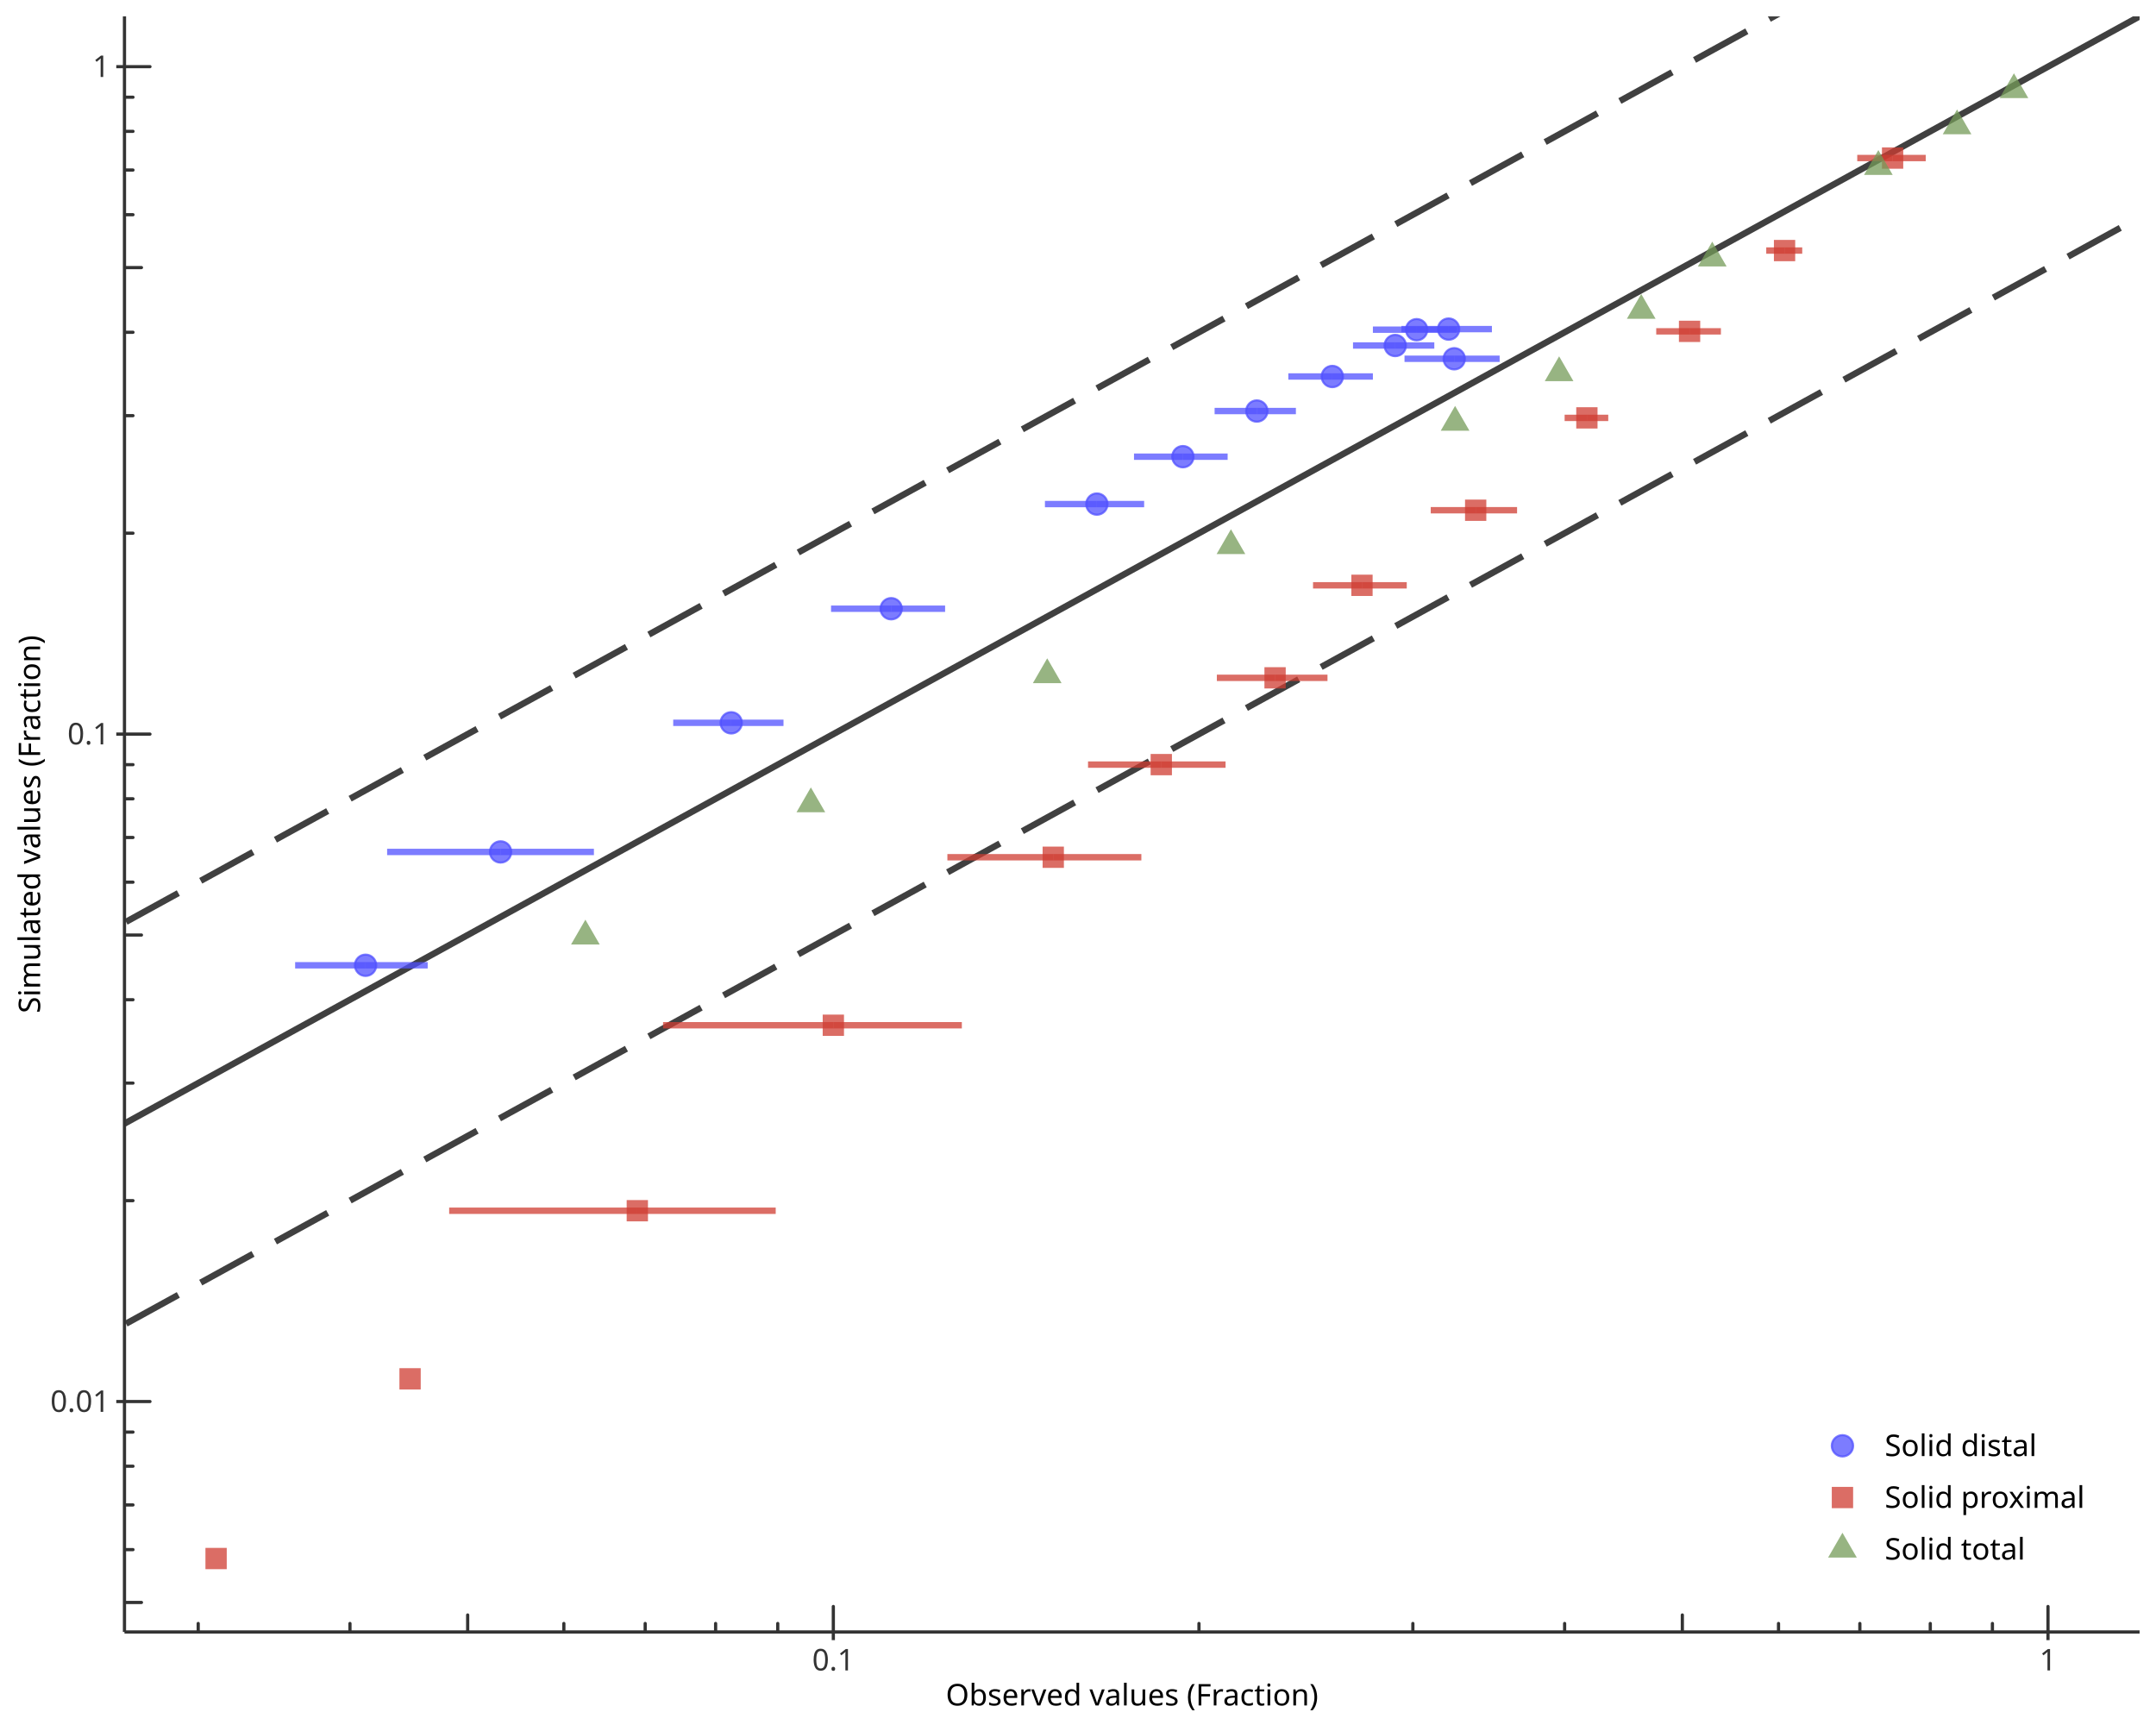
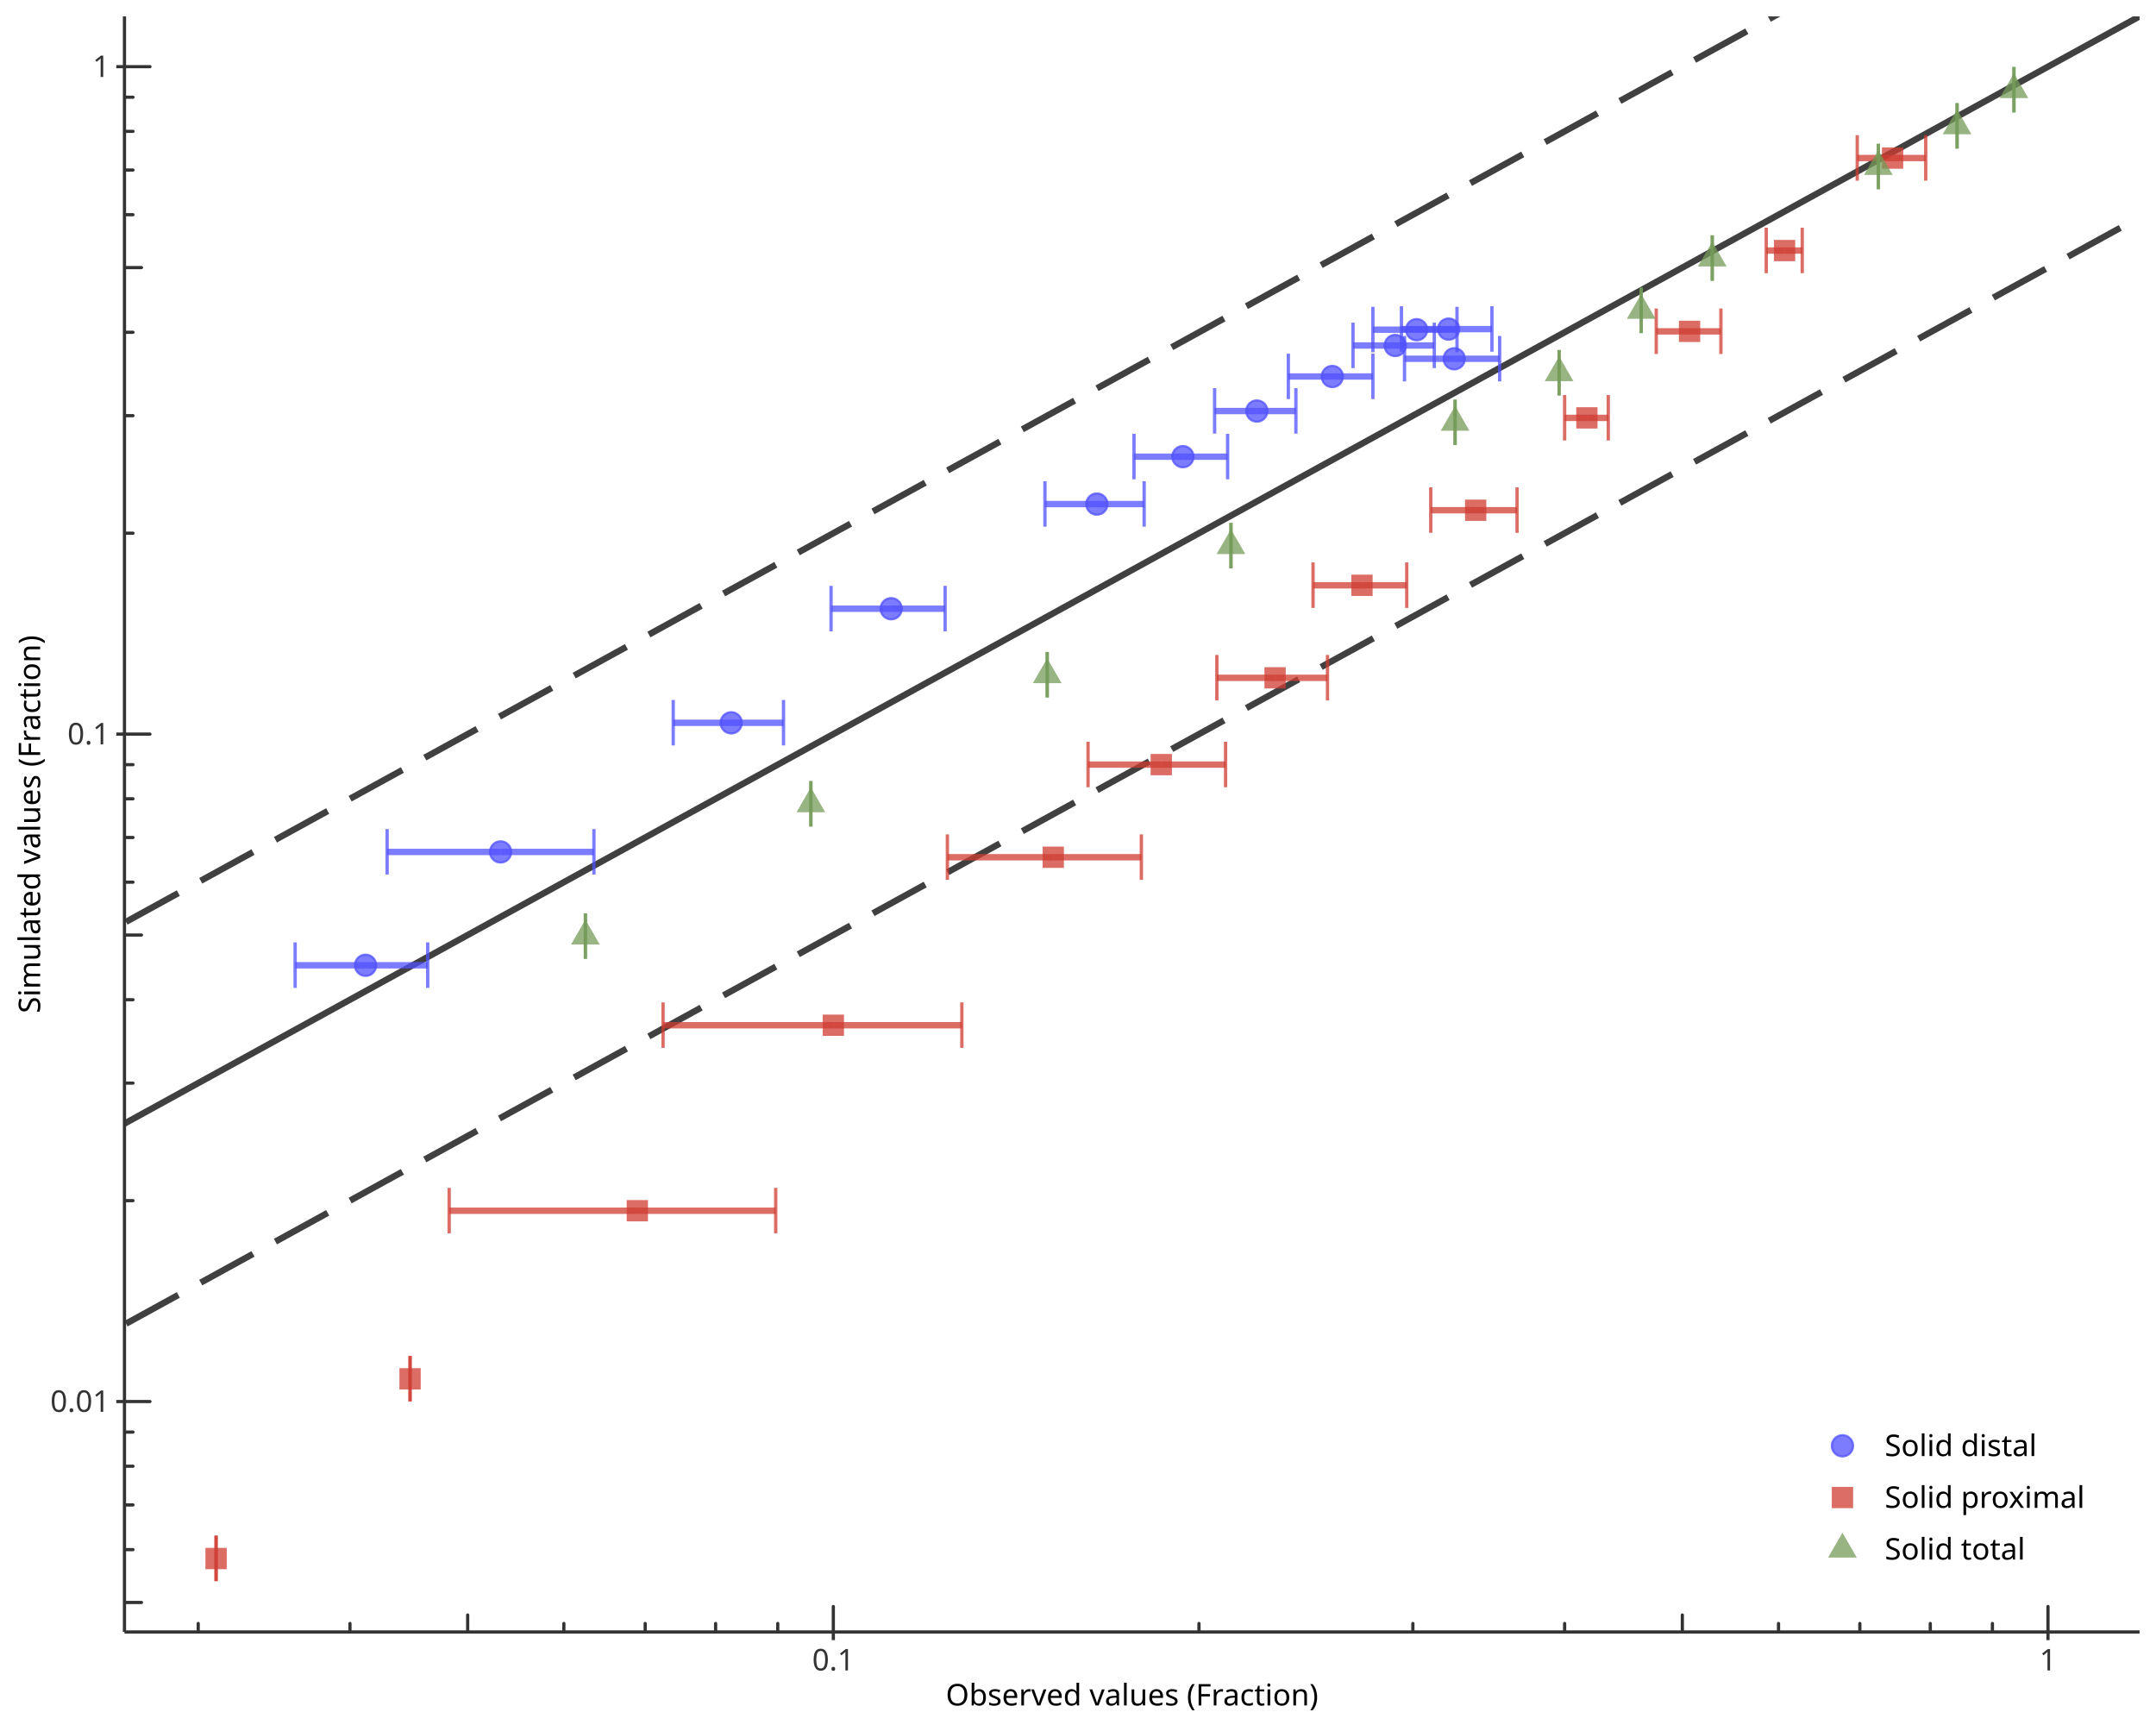
<svg xmlns="http://www.w3.org/2000/svg" class="svglite" data-engine-version="2.0" width="720.00pt" height="576.00pt" viewBox="0 0 720.00 576.00">
  <defs>
    <style type="text/css">
    .svglite line, .svglite polyline, .svglite polygon, .svglite path, .svglite rect, .svglite circle {
      fill: none;
      stroke: #000000;
      stroke-linecap: round;
      stroke-linejoin: round;
      stroke-miterlimit: 10.00;
    }
  </style>
  </defs>
  <rect width="100%" height="100%" style="stroke: none; fill: #FFFFFF;" />
  <defs>
    <clipPath id="cpMC4wMHw3MjAuMDB8MC4wMHw1NzYuMDA=">
      <rect x="0.00" y="0.00" width="720.00" height="576.00" />
    </clipPath>
  </defs>
  <g clip-path="url(#cpMC4wMHw3MjAuMDB8MC4wMHw1NzYuMDA=)">
    <rect x="0.00" y="0.00" width="720.00" height="576.00" style="stroke-width: 1.07; stroke: none; fill: #FFFFFF;" />
  </g>
  <defs>
    <clipPath id="cpNDEuNTd8NzE0LjUyfDUuNDh8NTQ0Ljkz">
      <rect x="41.57" y="5.48" width="672.95" height="539.45" />
    </clipPath>
  </defs>
  <g clip-path="url(#cpNDEuNTd8NzE0LjUyfDUuNDh8NTQ0Ljkz)">
    <rect x="41.57" y="5.48" width="672.95" height="539.45" style="stroke-width: 1.07; stroke: none; fill: #FFFFFF;" />
    <polyline points="41.57,356.56 714.52,356.56 " style="stroke-width: 0.53; stroke: #FFFFFF; stroke-linecap: butt;" />
    <polyline points="41.57,133.70 714.52,133.70 " style="stroke-width: 0.53; stroke: #FFFFFF; stroke-linecap: butt;" />
    <polyline points="75.47,544.93 75.47,5.48 " style="stroke-width: 0.53; stroke: #FFFFFF; stroke-linecap: butt;" />
    <polyline points="481.11,544.93 481.11,5.48 " style="stroke-width: 0.53; stroke: #FFFFFF; stroke-linecap: butt;" />
  </g>
  <g clip-path="url(#cpMC4wMHw3MjAuMDB8MC4wMHw1NzYuMDA=)">
</g>
  <g clip-path="url(#cpNDEuNTd8NzE0LjUyfDUuNDh8NTQ0Ljkz)">
</g>
  <g clip-path="url(#cpMC4wMHw3MjAuMDB8MC4wMHw1NzYuMDA=)">
</g>
  <g clip-path="url(#cpNDEuNTd8NzE0LjUyfDUuNDh8NTQ0Ljkz)">
</g>
  <g clip-path="url(#cpMC4wMHw3MjAuMDB8MC4wMHw1NzYuMDA=)">
</g>
  <g clip-path="url(#cpNDEuNTd8NzE0LjUyfDUuNDh8NTQ0Ljkz)">
</g>
  <g clip-path="url(#cpMC4wMHw3MjAuMDB8MC4wMHw1NzYuMDA=)">
</g>
  <g clip-path="url(#cpNDEuNTd8NzE0LjUyfDUuNDh8NTQ0Ljkz)">
</g>
  <g clip-path="url(#cpMC4wMHw3MjAuMDB8MC4wMHw1NzYuMDA=)">
</g>
  <g clip-path="url(#cpNDEuNTd8NzE0LjUyfDUuNDh8NTQ0Ljkz)">
</g>
  <g clip-path="url(#cpMC4wMHw3MjAuMDB8MC4wMHw1NzYuMDA=)">
</g>
  <g clip-path="url(#cpNDEuNTd8NzE0LjUyfDUuNDh8NTQ0Ljkz)">
</g>
  <g clip-path="url(#cpMC4wMHw3MjAuMDB8MC4wMHw1NzYuMDA=)">
</g>
  <g clip-path="url(#cpNDEuNTd8NzE0LjUyfDUuNDh8NTQ0Ljkz)">
</g>
  <g clip-path="url(#cpMC4wMHw3MjAuMDB8MC4wMHw1NzYuMDA=)">
</g>
  <g clip-path="url(#cpNDEuNTd8NzE0LjUyfDUuNDh8NTQ0Ljkz)">
</g>
  <g clip-path="url(#cpMC4wMHw3MjAuMDB8MC4wMHw1NzYuMDA=)">
</g>
  <g clip-path="url(#cpNDEuNTd8NzE0LjUyfDUuNDh8NTQ0Ljkz)">
</g>
  <g clip-path="url(#cpMC4wMHw3MjAuMDB8MC4wMHw1NzYuMDA=)">
</g>
  <g clip-path="url(#cpNDEuNTd8NzE0LjUyfDUuNDh8NTQ0Ljkz)">
</g>
  <g clip-path="url(#cpMC4wMHw3MjAuMDB8MC4wMHw1NzYuMDA=)">
</g>
  <g clip-path="url(#cpNDEuNTd8NzE0LjUyfDUuNDh8NTQ0Ljkz)">
</g>
  <g clip-path="url(#cpMC4wMHw3MjAuMDB8MC4wMHw1NzYuMDA=)">
</g>
  <g clip-path="url(#cpNDEuNTd8NzE0LjUyfDUuNDh8NTQ0Ljkz)">
</g>
  <g clip-path="url(#cpMC4wMHw3MjAuMDB8MC4wMHw1NzYuMDA=)">
</g>
  <g clip-path="url(#cpNDEuNTd8NzE0LjUyfDUuNDh8NTQ0Ljkz)">
</g>
  <g clip-path="url(#cpMC4wMHw3MjAuMDB8MC4wMHw1NzYuMDA=)">
</g>
  <g clip-path="url(#cpNDEuNTd8NzE0LjUyfDUuNDh8NTQ0Ljkz)">
</g>
  <g clip-path="url(#cpMC4wMHw3MjAuMDB8MC4wMHw1NzYuMDA=)">
</g>
  <g clip-path="url(#cpNDEuNTd8NzE0LjUyfDUuNDh8NTQ0Ljkz)">
</g>
  <g clip-path="url(#cpMC4wMHw3MjAuMDB8MC4wMHw1NzYuMDA=)">
</g>
  <g clip-path="url(#cpNDEuNTd8NzE0LjUyfDUuNDh8NTQ0Ljkz)">
    <line x1="-631.38" y1="744.91" x2="1387.47" y2="-364.27" style="stroke-width: 2.13; stroke: #000000; stroke-opacity: 0.75; stroke-linecap: butt;" />
    <line x1="-631.38" y1="677.82" x2="1387.47" y2="-431.36" style="stroke-width: 2.13; stroke: #000000; stroke-opacity: 0.75; stroke-dasharray: 19.92,8.54; stroke-linecap: butt;" />
    <line x1="-631.38" y1="812.00" x2="1387.47" y2="-297.18" style="stroke-width: 2.13; stroke: #000000; stroke-opacity: 0.75; stroke-dasharray: 19.92,8.54; stroke-linecap: butt;" />
    <line x1="469.04" y1="119.80" x2="485.64" y2="119.80" style="stroke-width: 2.13; stroke: #5050FF; stroke-opacity: 0.75; stroke-linecap: butt;" />
    <line x1="468.01" y1="109.89" x2="483.77" y2="109.89" style="stroke-width: 2.13; stroke: #5050FF; stroke-opacity: 0.75; stroke-linecap: butt;" />
    <line x1="458.48" y1="110.09" x2="473.09" y2="110.09" style="stroke-width: 2.13; stroke: #5050FF; stroke-opacity: 0.75; stroke-linecap: butt;" />
    <line x1="451.84" y1="115.37" x2="465.94" y2="115.37" style="stroke-width: 2.13; stroke: #5050FF; stroke-opacity: 0.75; stroke-linecap: butt;" />
    <line x1="430.24" y1="125.72" x2="444.93" y2="125.72" style="stroke-width: 2.13; stroke: #5050FF; stroke-opacity: 0.75; stroke-linecap: butt;" />
    <line x1="405.62" y1="137.25" x2="419.72" y2="137.25" style="stroke-width: 2.13; stroke: #5050FF; stroke-opacity: 0.75; stroke-linecap: butt;" />
    <line x1="378.70" y1="152.49" x2="395.03" y2="152.49" style="stroke-width: 2.13; stroke: #5050FF; stroke-opacity: 0.75; stroke-linecap: butt;" />
    <line x1="348.96" y1="168.32" x2="366.30" y2="168.32" style="stroke-width: 2.13; stroke: #5050FF; stroke-opacity: 0.75; stroke-linecap: butt;" />
    <line x1="277.53" y1="203.26" x2="297.61" y2="203.26" style="stroke-width: 2.13; stroke: #5050FF; stroke-opacity: 0.75; stroke-linecap: butt;" />
    <line x1="224.82" y1="241.36" x2="244.19" y2="241.36" style="stroke-width: 2.13; stroke: #5050FF; stroke-opacity: 0.75; stroke-linecap: butt;" />
    <line x1="129.28" y1="284.47" x2="167.17" y2="284.47" style="stroke-width: 2.13; stroke: #5050FF; stroke-opacity: 0.75; stroke-linecap: butt;" />
    <line x1="98.56" y1="322.32" x2="122.08" y2="322.32" style="stroke-width: 2.13; stroke: #5050FF; stroke-opacity: 0.75; stroke-linecap: butt;" />
    <line x1="620.23" y1="52.78" x2="632.03" y2="52.78" style="stroke-width: 2.13; stroke: #CE3D32; stroke-opacity: 0.75; stroke-linecap: butt;" />
    <line x1="589.84" y1="83.67" x2="595.95" y2="83.67" style="stroke-width: 2.13; stroke: #CE3D32; stroke-opacity: 0.75; stroke-linecap: butt;" />
    <line x1="553.10" y1="110.64" x2="564.23" y2="110.64" style="stroke-width: 2.13; stroke: #CE3D32; stroke-opacity: 0.75; stroke-linecap: butt;" />
    <line x1="522.51" y1="139.54" x2="529.95" y2="139.54" style="stroke-width: 2.13; stroke: #CE3D32; stroke-opacity: 0.75; stroke-linecap: butt;" />
    <line x1="477.80" y1="170.37" x2="492.81" y2="170.37" style="stroke-width: 2.13; stroke: #CE3D32; stroke-opacity: 0.75; stroke-linecap: butt;" />
    <line x1="438.49" y1="195.45" x2="454.84" y2="195.45" style="stroke-width: 2.13; stroke: #CE3D32; stroke-opacity: 0.75; stroke-linecap: butt;" />
    <line x1="406.37" y1="226.34" x2="425.81" y2="226.34" style="stroke-width: 2.13; stroke: #CE3D32; stroke-opacity: 0.75; stroke-linecap: butt;" />
    <line x1="363.35" y1="255.32" x2="387.81" y2="255.32" style="stroke-width: 2.13; stroke: #CE3D32; stroke-opacity: 0.75; stroke-linecap: butt;" />
    <line x1="316.38" y1="286.25" x2="351.73" y2="286.25" style="stroke-width: 2.13; stroke: #CE3D32; stroke-opacity: 0.75; stroke-linecap: butt;" />
    <line x1="221.43" y1="342.35" x2="278.29" y2="342.35" style="stroke-width: 2.13; stroke: #CE3D32; stroke-opacity: 0.75; stroke-linecap: butt;" />
    <line x1="150.00" y1="404.28" x2="212.83" y2="404.28" style="stroke-width: 2.13; stroke: #CE3D32; stroke-opacity: 0.75; stroke-linecap: butt;" />
    <line x1="136.94" y1="460.41" x2="136.94" y2="460.41" style="stroke-width: 2.13; stroke: #CE3D32; stroke-opacity: 0.75; stroke-linecap: butt;" />
    <line x1="72.16" y1="520.41" x2="72.16" y2="520.41" style="stroke-width: 2.13; stroke: #CE3D32; stroke-opacity: 0.75; stroke-linecap: butt;" />
    <line x1="672.56" y1="30.00" x2="672.56" y2="30.00" style="stroke-width: 2.13; stroke: #749B58; stroke-opacity: 0.75; stroke-linecap: butt;" />
    <line x1="653.57" y1="42.07" x2="653.57" y2="42.07" style="stroke-width: 2.13; stroke: #749B58; stroke-opacity: 0.75; stroke-linecap: butt;" />
    <line x1="627.28" y1="55.64" x2="627.28" y2="55.64" style="stroke-width: 2.13; stroke: #749B58; stroke-opacity: 0.75; stroke-linecap: butt;" />
    <line x1="571.81" y1="86.21" x2="571.81" y2="86.21" style="stroke-width: 2.13; stroke: #749B58; stroke-opacity: 0.75; stroke-linecap: butt;" />
    <line x1="548.09" y1="103.68" x2="548.09" y2="103.68" style="stroke-width: 2.13; stroke: #749B58; stroke-opacity: 0.75; stroke-linecap: butt;" />
    <line x1="520.67" y1="124.51" x2="520.67" y2="124.51" style="stroke-width: 2.13; stroke: #749B58; stroke-opacity: 0.75; stroke-linecap: butt;" />
    <line x1="485.93" y1="141.06" x2="485.93" y2="141.06" style="stroke-width: 2.13; stroke: #749B58; stroke-opacity: 0.75; stroke-linecap: butt;" />
    <line x1="411.08" y1="182.25" x2="411.08" y2="182.25" style="stroke-width: 2.13; stroke: #749B58; stroke-opacity: 0.75; stroke-linecap: butt;" />
    <line x1="349.72" y1="225.35" x2="349.72" y2="225.35" style="stroke-width: 2.13; stroke: #749B58; stroke-opacity: 0.75; stroke-linecap: butt;" />
    <line x1="270.79" y1="268.45" x2="270.79" y2="268.45" style="stroke-width: 2.13; stroke: #749B58; stroke-opacity: 0.75; stroke-linecap: butt;" />
    <line x1="195.49" y1="312.62" x2="195.49" y2="312.62" style="stroke-width: 2.13; stroke: #749B58; stroke-opacity: 0.75; stroke-linecap: butt;" />
    <line x1="485.64" y1="119.80" x2="500.81" y2="119.80" style="stroke-width: 2.13; stroke: #5050FF; stroke-opacity: 0.75; stroke-linecap: butt;" />
    <line x1="483.77" y1="109.89" x2="498.23" y2="109.89" style="stroke-width: 2.13; stroke: #5050FF; stroke-opacity: 0.75; stroke-linecap: butt;" />
    <line x1="473.09" y1="110.09" x2="486.57" y2="110.09" style="stroke-width: 2.13; stroke: #5050FF; stroke-opacity: 0.75; stroke-linecap: butt;" />
    <line x1="465.94" y1="115.37" x2="478.99" y2="115.37" style="stroke-width: 2.13; stroke: #5050FF; stroke-opacity: 0.75; stroke-linecap: butt;" />
    <line x1="444.93" y1="125.72" x2="458.48" y2="125.72" style="stroke-width: 2.13; stroke: #5050FF; stroke-opacity: 0.75; stroke-linecap: butt;" />
    <line x1="419.72" y1="137.25" x2="432.77" y2="137.25" style="stroke-width: 2.13; stroke: #5050FF; stroke-opacity: 0.75; stroke-linecap: butt;" />
    <line x1="395.03" y1="152.49" x2="409.97" y2="152.49" style="stroke-width: 2.13; stroke: #5050FF; stroke-opacity: 0.75; stroke-linecap: butt;" />
    <line x1="366.30" y1="168.32" x2="382.09" y2="168.32" style="stroke-width: 2.13; stroke: #5050FF; stroke-opacity: 0.75; stroke-linecap: butt;" />
    <line x1="297.61" y1="203.26" x2="315.62" y2="203.26" style="stroke-width: 2.13; stroke: #5050FF; stroke-opacity: 0.75; stroke-linecap: butt;" />
    <line x1="244.19" y1="241.36" x2="261.65" y2="241.36" style="stroke-width: 2.13; stroke: #5050FF; stroke-opacity: 0.75; stroke-linecap: butt;" />
    <line x1="167.17" y1="284.47" x2="198.34" y2="284.47" style="stroke-width: 2.13; stroke: #5050FF; stroke-opacity: 0.75; stroke-linecap: butt;" />
    <line x1="122.08" y1="322.32" x2="142.83" y2="322.32" style="stroke-width: 2.13; stroke: #5050FF; stroke-opacity: 0.75; stroke-linecap: butt;" />
    <line x1="632.03" y1="52.78" x2="643.10" y2="52.78" style="stroke-width: 2.13; stroke: #CE3D32; stroke-opacity: 0.75; stroke-linecap: butt;" />
    <line x1="595.95" y1="83.67" x2="601.86" y2="83.67" style="stroke-width: 2.13; stroke: #CE3D32; stroke-opacity: 0.75; stroke-linecap: butt;" />
    <line x1="564.23" y1="110.64" x2="574.70" y2="110.64" style="stroke-width: 2.13; stroke: #CE3D32; stroke-opacity: 0.75; stroke-linecap: butt;" />
    <line x1="529.95" y1="139.54" x2="537.08" y2="139.54" style="stroke-width: 2.13; stroke: #CE3D32; stroke-opacity: 0.75; stroke-linecap: butt;" />
    <line x1="492.81" y1="170.37" x2="506.63" y2="170.37" style="stroke-width: 2.13; stroke: #CE3D32; stroke-opacity: 0.75; stroke-linecap: butt;" />
    <line x1="454.84" y1="195.45" x2="469.79" y2="195.45" style="stroke-width: 2.13; stroke: #CE3D32; stroke-opacity: 0.75; stroke-linecap: butt;" />
    <line x1="425.81" y1="226.34" x2="443.32" y2="226.34" style="stroke-width: 2.13; stroke: #CE3D32; stroke-opacity: 0.75; stroke-linecap: butt;" />
    <line x1="387.81" y1="255.32" x2="409.28" y2="255.32" style="stroke-width: 2.13; stroke: #CE3D32; stroke-opacity: 0.75; stroke-linecap: butt;" />
    <line x1="351.73" y1="286.25" x2="381.16" y2="286.25" style="stroke-width: 2.13; stroke: #CE3D32; stroke-opacity: 0.75; stroke-linecap: butt;" />
    <line x1="278.29" y1="342.35" x2="321.21" y2="342.35" style="stroke-width: 2.13; stroke: #CE3D32; stroke-opacity: 0.75; stroke-linecap: butt;" />
    <line x1="212.83" y1="404.28" x2="259.05" y2="404.28" style="stroke-width: 2.13; stroke: #CE3D32; stroke-opacity: 0.75; stroke-linecap: butt;" />
    <line x1="136.94" y1="460.41" x2="136.94" y2="460.41" style="stroke-width: 2.13; stroke: #CE3D32; stroke-opacity: 0.75; stroke-linecap: butt;" />
    <line x1="72.16" y1="520.41" x2="72.16" y2="520.41" style="stroke-width: 2.13; stroke: #CE3D32; stroke-opacity: 0.75; stroke-linecap: butt;" />
    <line x1="672.56" y1="30.00" x2="672.56" y2="30.00" style="stroke-width: 2.13; stroke: #749B58; stroke-opacity: 0.75; stroke-linecap: butt;" />
    <line x1="653.57" y1="42.07" x2="653.57" y2="42.07" style="stroke-width: 2.13; stroke: #749B58; stroke-opacity: 0.75; stroke-linecap: butt;" />
    <line x1="627.28" y1="55.64" x2="627.28" y2="55.64" style="stroke-width: 2.13; stroke: #749B58; stroke-opacity: 0.75; stroke-linecap: butt;" />
    <line x1="571.81" y1="86.21" x2="571.81" y2="86.21" style="stroke-width: 2.13; stroke: #749B58; stroke-opacity: 0.75; stroke-linecap: butt;" />
    <line x1="548.09" y1="103.68" x2="548.09" y2="103.68" style="stroke-width: 2.13; stroke: #749B58; stroke-opacity: 0.75; stroke-linecap: butt;" />
    <line x1="520.67" y1="124.51" x2="520.67" y2="124.51" style="stroke-width: 2.13; stroke: #749B58; stroke-opacity: 0.75; stroke-linecap: butt;" />
    <line x1="485.93" y1="141.06" x2="485.93" y2="141.06" style="stroke-width: 2.13; stroke: #749B58; stroke-opacity: 0.75; stroke-linecap: butt;" />
    <line x1="411.08" y1="182.25" x2="411.08" y2="182.25" style="stroke-width: 2.13; stroke: #749B58; stroke-opacity: 0.75; stroke-linecap: butt;" />
    <line x1="349.72" y1="225.35" x2="349.72" y2="225.35" style="stroke-width: 2.13; stroke: #749B58; stroke-opacity: 0.75; stroke-linecap: butt;" />
    <line x1="270.79" y1="268.45" x2="270.79" y2="268.45" style="stroke-width: 2.13; stroke: #749B58; stroke-opacity: 0.75; stroke-linecap: butt;" />
    <line x1="195.49" y1="312.62" x2="195.49" y2="312.62" style="stroke-width: 2.13; stroke: #749B58; stroke-opacity: 0.75; stroke-linecap: butt;" />
+     <text x="469.04" y="123.70" text-anchor="middle" style="font-size: 15.17px; fill: #5050FF; fill-opacity: 0.75; font-family: sans;" textLength="3.94px" lengthAdjust="spacingAndGlyphs">|</text>
+     <text x="468.01" y="113.78" text-anchor="middle" style="font-size: 15.17px; fill: #5050FF; fill-opacity: 0.75; font-family: sans;" textLength="3.94px" lengthAdjust="spacingAndGlyphs">|</text>
+     <text x="458.48" y="113.98" text-anchor="middle" style="font-size: 15.17px; fill: #5050FF; fill-opacity: 0.75; font-family: sans;" textLength="3.94px" lengthAdjust="spacingAndGlyphs">|</text>
+     <text x="451.84" y="119.26" text-anchor="middle" style="font-size: 15.17px; fill: #5050FF; fill-opacity: 0.75; font-family: sans;" textLength="3.94px" lengthAdjust="spacingAndGlyphs">|</text>
+     <text x="430.24" y="129.61" text-anchor="middle" style="font-size: 15.17px; fill: #5050FF; fill-opacity: 0.75; font-family: sans;" textLength="3.94px" lengthAdjust="spacingAndGlyphs">|</text>
+     <text x="405.62" y="141.14" text-anchor="middle" style="font-size: 15.17px; fill: #5050FF; fill-opacity: 0.75; font-family: sans;" textLength="3.94px" lengthAdjust="spacingAndGlyphs">|</text>
+     <text x="378.70" y="156.38" text-anchor="middle" style="font-size: 15.17px; fill: #5050FF; fill-opacity: 0.75; font-family: sans;" textLength="3.94px" lengthAdjust="spacingAndGlyphs">|</text>
+     <text x="348.96" y="172.21" text-anchor="middle" style="font-size: 15.17px; fill: #5050FF; fill-opacity: 0.75; font-family: sans;" textLength="3.94px" lengthAdjust="spacingAndGlyphs">|</text>
+     <text x="277.53" y="207.15" text-anchor="middle" style="font-size: 15.17px; fill: #5050FF; fill-opacity: 0.75; font-family: sans;" textLength="3.94px" lengthAdjust="spacingAndGlyphs">|</text>
+     <text x="224.82" y="245.25" text-anchor="middle" style="font-size: 15.17px; fill: #5050FF; fill-opacity: 0.75; font-family: sans;" textLength="3.94px" lengthAdjust="spacingAndGlyphs">|</text>
+     <text x="129.28" y="288.36" text-anchor="middle" style="font-size: 15.17px; fill: #5050FF; fill-opacity: 0.75; font-family: sans;" textLength="3.94px" lengthAdjust="spacingAndGlyphs">|</text>
+     <text x="98.56" y="326.21" text-anchor="middle" style="font-size: 15.17px; fill: #5050FF; fill-opacity: 0.75; font-family: sans;" textLength="3.94px" lengthAdjust="spacingAndGlyphs">|</text>
+     <text x="620.23" y="56.67" text-anchor="middle" style="font-size: 15.17px; fill: #CE3D32; fill-opacity: 0.75; font-family: sans;" textLength="3.94px" lengthAdjust="spacingAndGlyphs">|</text>
+     <text x="589.84" y="87.56" text-anchor="middle" style="font-size: 15.17px; fill: #CE3D32; fill-opacity: 0.75; font-family: sans;" textLength="3.94px" lengthAdjust="spacingAndGlyphs">|</text>
+     <text x="553.10" y="114.54" text-anchor="middle" style="font-size: 15.17px; fill: #CE3D32; fill-opacity: 0.75; font-family: sans;" textLength="3.94px" lengthAdjust="spacingAndGlyphs">|</text>
+     <text x="522.51" y="143.43" text-anchor="middle" style="font-size: 15.17px; fill: #CE3D32; fill-opacity: 0.75; font-family: sans;" textLength="3.94px" lengthAdjust="spacingAndGlyphs">|</text>
+     <text x="477.80" y="174.26" text-anchor="middle" style="font-size: 15.17px; fill: #CE3D32; fill-opacity: 0.75; font-family: sans;" textLength="3.94px" lengthAdjust="spacingAndGlyphs">|</text>
+     <text x="438.49" y="199.34" text-anchor="middle" style="font-size: 15.17px; fill: #CE3D32; fill-opacity: 0.75; font-family: sans;" textLength="3.94px" lengthAdjust="spacingAndGlyphs">|</text>
+     <text x="406.37" y="230.23" text-anchor="middle" style="font-size: 15.17px; fill: #CE3D32; fill-opacity: 0.75; font-family: sans;" textLength="3.94px" lengthAdjust="spacingAndGlyphs">|</text>
+     <text x="363.35" y="259.21" text-anchor="middle" style="font-size: 15.17px; fill: #CE3D32; fill-opacity: 0.75; font-family: sans;" textLength="3.94px" lengthAdjust="spacingAndGlyphs">|</text>
+     <text x="316.38" y="290.14" text-anchor="middle" style="font-size: 15.17px; fill: #CE3D32; fill-opacity: 0.75; font-family: sans;" textLength="3.94px" lengthAdjust="spacingAndGlyphs">|</text>
+     <text x="221.43" y="346.24" text-anchor="middle" style="font-size: 15.17px; fill: #CE3D32; fill-opacity: 0.75; font-family: sans;" textLength="3.94px" lengthAdjust="spacingAndGlyphs">|</text>
+     <text x="150.00" y="408.17" text-anchor="middle" style="font-size: 15.17px; fill: #CE3D32; fill-opacity: 0.75; font-family: sans;" textLength="3.94px" lengthAdjust="spacingAndGlyphs">|</text>
+     <text x="136.94" y="464.30" text-anchor="middle" style="font-size: 15.17px; fill: #CE3D32; fill-opacity: 0.75; font-family: sans;" textLength="3.94px" lengthAdjust="spacingAndGlyphs">|</text>
+     <text x="72.16" y="524.30" text-anchor="middle" style="font-size: 15.17px; fill: #CE3D32; fill-opacity: 0.75; font-family: sans;" textLength="3.94px" lengthAdjust="spacingAndGlyphs">|</text>
+     <text x="672.56" y="33.89" text-anchor="middle" style="font-size: 15.17px; fill: #749B58; fill-opacity: 0.75; font-family: sans;" textLength="3.94px" lengthAdjust="spacingAndGlyphs">|</text>
+     <text x="653.57" y="45.96" text-anchor="middle" style="font-size: 15.17px; fill: #749B58; fill-opacity: 0.75; font-family: sans;" textLength="3.94px" lengthAdjust="spacingAndGlyphs">|</text>
+     <text x="627.28" y="59.53" text-anchor="middle" style="font-size: 15.17px; fill: #749B58; fill-opacity: 0.75; font-family: sans;" textLength="3.94px" lengthAdjust="spacingAndGlyphs">|</text>
+     <text x="571.81" y="90.10" text-anchor="middle" style="font-size: 15.17px; fill: #749B58; fill-opacity: 0.75; font-family: sans;" textLength="3.94px" lengthAdjust="spacingAndGlyphs">|</text>
+     <text x="548.09" y="107.57" text-anchor="middle" style="font-size: 15.17px; fill: #749B58; fill-opacity: 0.75; font-family: sans;" textLength="3.94px" lengthAdjust="spacingAndGlyphs">|</text>
+     <text x="520.67" y="128.40" text-anchor="middle" style="font-size: 15.17px; fill: #749B58; fill-opacity: 0.75; font-family: sans;" textLength="3.94px" lengthAdjust="spacingAndGlyphs">|</text>
+     <text x="485.93" y="144.95" text-anchor="middle" style="font-size: 15.17px; fill: #749B58; fill-opacity: 0.75; font-family: sans;" textLength="3.94px" lengthAdjust="spacingAndGlyphs">|</text>
+     <text x="411.08" y="186.14" text-anchor="middle" style="font-size: 15.17px; fill: #749B58; fill-opacity: 0.75; font-family: sans;" textLength="3.94px" lengthAdjust="spacingAndGlyphs">|</text>
+     <text x="349.72" y="229.24" text-anchor="middle" style="font-size: 15.17px; fill: #749B58; fill-opacity: 0.75; font-family: sans;" textLength="3.94px" lengthAdjust="spacingAndGlyphs">|</text>
+     <text x="270.79" y="272.34" text-anchor="middle" style="font-size: 15.17px; fill: #749B58; fill-opacity: 0.75; font-family: sans;" textLength="3.94px" lengthAdjust="spacingAndGlyphs">|</text>
+     <text x="195.49" y="316.51" text-anchor="middle" style="font-size: 15.17px; fill: #749B58; fill-opacity: 0.75; font-family: sans;" textLength="3.94px" lengthAdjust="spacingAndGlyphs">|</text>
+     <text x="500.81" y="123.70" text-anchor="middle" style="font-size: 15.17px; fill: #5050FF; fill-opacity: 0.75; font-family: sans;" textLength="3.94px" lengthAdjust="spacingAndGlyphs">|</text>
+     <text x="498.23" y="113.78" text-anchor="middle" style="font-size: 15.17px; fill: #5050FF; fill-opacity: 0.75; font-family: sans;" textLength="3.94px" lengthAdjust="spacingAndGlyphs">|</text>
+     <text x="486.57" y="113.98" text-anchor="middle" style="font-size: 15.17px; fill: #5050FF; fill-opacity: 0.75; font-family: sans;" textLength="3.94px" lengthAdjust="spacingAndGlyphs">|</text>
+     <text x="478.99" y="119.26" text-anchor="middle" style="font-size: 15.17px; fill: #5050FF; fill-opacity: 0.75; font-family: sans;" textLength="3.94px" lengthAdjust="spacingAndGlyphs">|</text>
+     <text x="458.48" y="129.61" text-anchor="middle" style="font-size: 15.17px; fill: #5050FF; fill-opacity: 0.75; font-family: sans;" textLength="3.94px" lengthAdjust="spacingAndGlyphs">|</text>
+     <text x="432.77" y="141.14" text-anchor="middle" style="font-size: 15.17px; fill: #5050FF; fill-opacity: 0.75; font-family: sans;" textLength="3.94px" lengthAdjust="spacingAndGlyphs">|</text>
+     <text x="409.97" y="156.38" text-anchor="middle" style="font-size: 15.17px; fill: #5050FF; fill-opacity: 0.75; font-family: sans;" textLength="3.94px" lengthAdjust="spacingAndGlyphs">|</text>
+     <text x="382.09" y="172.21" text-anchor="middle" style="font-size: 15.17px; fill: #5050FF; fill-opacity: 0.75; font-family: sans;" textLength="3.94px" lengthAdjust="spacingAndGlyphs">|</text>
+     <text x="315.62" y="207.15" text-anchor="middle" style="font-size: 15.17px; fill: #5050FF; fill-opacity: 0.75; font-family: sans;" textLength="3.94px" lengthAdjust="spacingAndGlyphs">|</text>
+     <text x="261.65" y="245.25" text-anchor="middle" style="font-size: 15.17px; fill: #5050FF; fill-opacity: 0.75; font-family: sans;" textLength="3.94px" lengthAdjust="spacingAndGlyphs">|</text>
+     <text x="198.34" y="288.36" text-anchor="middle" style="font-size: 15.17px; fill: #5050FF; fill-opacity: 0.75; font-family: sans;" textLength="3.94px" lengthAdjust="spacingAndGlyphs">|</text>
+     <text x="142.83" y="326.21" text-anchor="middle" style="font-size: 15.17px; fill: #5050FF; fill-opacity: 0.75; font-family: sans;" textLength="3.94px" lengthAdjust="spacingAndGlyphs">|</text>
+     <text x="643.10" y="56.67" text-anchor="middle" style="font-size: 15.17px; fill: #CE3D32; fill-opacity: 0.75; font-family: sans;" textLength="3.94px" lengthAdjust="spacingAndGlyphs">|</text>
+     <text x="601.86" y="87.56" text-anchor="middle" style="font-size: 15.17px; fill: #CE3D32; fill-opacity: 0.75; font-family: sans;" textLength="3.94px" lengthAdjust="spacingAndGlyphs">|</text>
+     <text x="574.70" y="114.54" text-anchor="middle" style="font-size: 15.17px; fill: #CE3D32; fill-opacity: 0.75; font-family: sans;" textLength="3.94px" lengthAdjust="spacingAndGlyphs">|</text>
+     <text x="537.08" y="143.43" text-anchor="middle" style="font-size: 15.17px; fill: #CE3D32; fill-opacity: 0.75; font-family: sans;" textLength="3.94px" lengthAdjust="spacingAndGlyphs">|</text>
+     <text x="506.63" y="174.26" text-anchor="middle" style="font-size: 15.17px; fill: #CE3D32; fill-opacity: 0.75; font-family: sans;" textLength="3.94px" lengthAdjust="spacingAndGlyphs">|</text>
+     <text x="469.79" y="199.34" text-anchor="middle" style="font-size: 15.17px; fill: #CE3D32; fill-opacity: 0.75; font-family: sans;" textLength="3.94px" lengthAdjust="spacingAndGlyphs">|</text>
+     <text x="443.32" y="230.23" text-anchor="middle" style="font-size: 15.17px; fill: #CE3D32; fill-opacity: 0.75; font-family: sans;" textLength="3.94px" lengthAdjust="spacingAndGlyphs">|</text>
+     <text x="409.28" y="259.21" text-anchor="middle" style="font-size: 15.17px; fill: #CE3D32; fill-opacity: 0.75; font-family: sans;" textLength="3.94px" lengthAdjust="spacingAndGlyphs">|</text>
+     <text x="381.16" y="290.14" text-anchor="middle" style="font-size: 15.17px; fill: #CE3D32; fill-opacity: 0.75; font-family: sans;" textLength="3.94px" lengthAdjust="spacingAndGlyphs">|</text>
+     <text x="321.21" y="346.24" text-anchor="middle" style="font-size: 15.17px; fill: #CE3D32; fill-opacity: 0.75; font-family: sans;" textLength="3.94px" lengthAdjust="spacingAndGlyphs">|</text>
+     <text x="259.05" y="408.17" text-anchor="middle" style="font-size: 15.17px; fill: #CE3D32; fill-opacity: 0.75; font-family: sans;" textLength="3.94px" lengthAdjust="spacingAndGlyphs">|</text>
+     <text x="136.94" y="464.30" text-anchor="middle" style="font-size: 15.17px; fill: #CE3D32; fill-opacity: 0.75; font-family: sans;" textLength="3.94px" lengthAdjust="spacingAndGlyphs">|</text>
+     <text x="72.16" y="524.30" text-anchor="middle" style="font-size: 15.17px; fill: #CE3D32; fill-opacity: 0.75; font-family: sans;" textLength="3.94px" lengthAdjust="spacingAndGlyphs">|</text>
+     <text x="672.56" y="33.89" text-anchor="middle" style="font-size: 15.17px; fill: #749B58; fill-opacity: 0.75; font-family: sans;" textLength="3.94px" lengthAdjust="spacingAndGlyphs">|</text>
+     <text x="653.57" y="45.96" text-anchor="middle" style="font-size: 15.17px; fill: #749B58; fill-opacity: 0.75; font-family: sans;" textLength="3.94px" lengthAdjust="spacingAndGlyphs">|</text>
+     <text x="627.28" y="59.53" text-anchor="middle" style="font-size: 15.17px; fill: #749B58; fill-opacity: 0.75; font-family: sans;" textLength="3.94px" lengthAdjust="spacingAndGlyphs">|</text>
+     <text x="571.81" y="90.10" text-anchor="middle" style="font-size: 15.17px; fill: #749B58; fill-opacity: 0.75; font-family: sans;" textLength="3.94px" lengthAdjust="spacingAndGlyphs">|</text>
+     <text x="548.09" y="107.57" text-anchor="middle" style="font-size: 15.17px; fill: #749B58; fill-opacity: 0.75; font-family: sans;" textLength="3.94px" lengthAdjust="spacingAndGlyphs">|</text>
+     <text x="520.67" y="128.40" text-anchor="middle" style="font-size: 15.17px; fill: #749B58; fill-opacity: 0.75; font-family: sans;" textLength="3.94px" lengthAdjust="spacingAndGlyphs">|</text>
+     <text x="485.93" y="144.95" text-anchor="middle" style="font-size: 15.17px; fill: #749B58; fill-opacity: 0.75; font-family: sans;" textLength="3.94px" lengthAdjust="spacingAndGlyphs">|</text>
+     <text x="411.08" y="186.14" text-anchor="middle" style="font-size: 15.17px; fill: #749B58; fill-opacity: 0.75; font-family: sans;" textLength="3.94px" lengthAdjust="spacingAndGlyphs">|</text>
+     <text x="349.72" y="229.24" text-anchor="middle" style="font-size: 15.17px; fill: #749B58; fill-opacity: 0.75; font-family: sans;" textLength="3.94px" lengthAdjust="spacingAndGlyphs">|</text>
+     <text x="270.79" y="272.34" text-anchor="middle" style="font-size: 15.17px; fill: #749B58; fill-opacity: 0.75; font-family: sans;" textLength="3.94px" lengthAdjust="spacingAndGlyphs">|</text>
+     <text x="195.49" y="316.51" text-anchor="middle" style="font-size: 15.17px; fill: #749B58; fill-opacity: 0.75; font-family: sans;" textLength="3.94px" lengthAdjust="spacingAndGlyphs">|</text>
    <circle cx="485.64" cy="119.80" r="3.56" style="stroke-width: 0.71; stroke: #5050FF; stroke-opacity: 0.75; fill: #5050FF; fill-opacity: 0.75;" />
    <circle cx="483.77" cy="109.89" r="3.56" style="stroke-width: 0.71; stroke: #5050FF; stroke-opacity: 0.75; fill: #5050FF; fill-opacity: 0.75;" />
    <circle cx="473.09" cy="110.09" r="3.56" style="stroke-width: 0.71; stroke: #5050FF; stroke-opacity: 0.75; fill: #5050FF; fill-opacity: 0.75;" />
    <circle cx="465.94" cy="115.37" r="3.56" style="stroke-width: 0.71; stroke: #5050FF; stroke-opacity: 0.75; fill: #5050FF; fill-opacity: 0.75;" />
    <circle cx="444.93" cy="125.72" r="3.56" style="stroke-width: 0.71; stroke: #5050FF; stroke-opacity: 0.75; fill: #5050FF; fill-opacity: 0.75;" />
    <circle cx="419.72" cy="137.25" r="3.56" style="stroke-width: 0.71; stroke: #5050FF; stroke-opacity: 0.75; fill: #5050FF; fill-opacity: 0.75;" />
    <circle cx="395.03" cy="152.49" r="3.56" style="stroke-width: 0.71; stroke: #5050FF; stroke-opacity: 0.75; fill: #5050FF; fill-opacity: 0.75;" />
    <circle cx="366.30" cy="168.32" r="3.56" style="stroke-width: 0.71; stroke: #5050FF; stroke-opacity: 0.75; fill: #5050FF; fill-opacity: 0.75;" />
    <circle cx="297.61" cy="203.26" r="3.56" style="stroke-width: 0.71; stroke: #5050FF; stroke-opacity: 0.75; fill: #5050FF; fill-opacity: 0.75;" />
    <circle cx="244.19" cy="241.36" r="3.56" style="stroke-width: 0.71; stroke: #5050FF; stroke-opacity: 0.75; fill: #5050FF; fill-opacity: 0.75;" />
    <circle cx="167.17" cy="284.47" r="3.56" style="stroke-width: 0.71; stroke: #5050FF; stroke-opacity: 0.75; fill: #5050FF; fill-opacity: 0.75;" />
    <circle cx="122.08" cy="322.32" r="3.56" style="stroke-width: 0.71; stroke: #5050FF; stroke-opacity: 0.75; fill: #5050FF; fill-opacity: 0.75;" />
    <polygon points="628.48,56.34 635.59,56.34 635.59,49.22 628.48,49.22 " style="stroke-width: 0.71; stroke: none; fill: #CE3D32; fill-opacity: 0.75;" />
    <polygon points="592.40,87.22 599.51,87.22 599.51,80.11 592.40,80.11 " style="stroke-width: 0.71; stroke: none; fill: #CE3D32; fill-opacity: 0.75;" />
    <polygon points="560.68,114.20 567.79,114.20 567.79,107.09 560.68,107.09 " style="stroke-width: 0.71; stroke: none; fill: #CE3D32; fill-opacity: 0.75;" />
    <polygon points="526.39,143.09 533.50,143.09 533.50,135.98 526.39,135.98 " style="stroke-width: 0.71; stroke: none; fill: #CE3D32; fill-opacity: 0.75;" />
    <polygon points="489.25,173.93 496.36,173.93 496.36,166.82 489.25,166.82 " style="stroke-width: 0.71; stroke: none; fill: #CE3D32; fill-opacity: 0.75;" />
    <polygon points="451.28,199.00 458.39,199.00 458.39,191.89 451.28,191.89 " style="stroke-width: 0.71; stroke: none; fill: #CE3D32; fill-opacity: 0.75;" />
    <polygon points="422.26,229.89 429.37,229.89 429.37,222.78 422.26,222.78 " style="stroke-width: 0.71; stroke: none; fill: #CE3D32; fill-opacity: 0.75;" />
    <polygon points="384.26,258.87 391.37,258.87 391.37,251.76 384.26,251.76 " style="stroke-width: 0.71; stroke: none; fill: #CE3D32; fill-opacity: 0.75;" />
    <polygon points="348.18,289.80 355.29,289.80 355.29,282.69 348.18,282.69 " style="stroke-width: 0.71; stroke: none; fill: #CE3D32; fill-opacity: 0.75;" />
    <polygon points="274.74,345.90 281.85,345.90 281.85,338.79 274.74,338.79 " style="stroke-width: 0.71; stroke: none; fill: #CE3D32; fill-opacity: 0.75;" />
    <polygon points="209.28,407.83 216.39,407.83 216.39,400.72 209.28,400.72 " style="stroke-width: 0.71; stroke: none; fill: #CE3D32; fill-opacity: 0.75;" />
    <polygon points="133.39,463.96 140.50,463.96 140.50,456.85 133.39,456.85 " style="stroke-width: 0.71; stroke: none; fill: #CE3D32; fill-opacity: 0.75;" />
    <polygon points="68.61,523.97 75.72,523.97 75.72,516.86 68.61,516.86 " style="stroke-width: 0.71; stroke: none; fill: #CE3D32; fill-opacity: 0.75;" />
    <polygon points="672.56,24.47 677.35,32.76 667.77,32.76 " style="stroke-width: 0.71; stroke: none; fill: #749B58; fill-opacity: 0.75;" />
    <polygon points="653.57,36.54 658.35,44.84 648.78,44.84 " style="stroke-width: 0.71; stroke: none; fill: #749B58; fill-opacity: 0.75;" />
    <polygon points="627.28,50.11 632.07,58.41 622.49,58.41 " style="stroke-width: 0.71; stroke: none; fill: #749B58; fill-opacity: 0.75;" />
    <polygon points="571.81,80.68 576.60,88.97 567.02,88.97 " style="stroke-width: 0.71; stroke: none; fill: #749B58; fill-opacity: 0.75;" />
    <polygon points="548.09,98.15 552.88,106.44 543.30,106.44 " style="stroke-width: 0.71; stroke: none; fill: #749B58; fill-opacity: 0.75;" />
    <polygon points="520.67,118.98 525.45,127.28 515.88,127.28 " style="stroke-width: 0.71; stroke: none; fill: #749B58; fill-opacity: 0.75;" />
    <polygon points="485.93,135.53 490.72,143.82 481.14,143.82 " style="stroke-width: 0.71; stroke: none; fill: #749B58; fill-opacity: 0.75;" />
    <polygon points="411.08,176.72 415.87,185.01 406.29,185.01 " style="stroke-width: 0.71; stroke: none; fill: #749B58; fill-opacity: 0.75;" />
    <polygon points="349.72,219.82 354.51,228.11 344.93,228.11 " style="stroke-width: 0.71; stroke: none; fill: #749B58; fill-opacity: 0.75;" />
    <polygon points="270.79,262.92 275.58,271.21 266.00,271.21 " style="stroke-width: 0.71; stroke: none; fill: #749B58; fill-opacity: 0.75;" />
    <polygon points="195.49,307.09 200.28,315.38 190.70,315.38 " style="stroke-width: 0.71; stroke: none; fill: #749B58; fill-opacity: 0.75;" />
    <line x1="66.19" y1="544.93" x2="66.19" y2="542.10" style="stroke-width: 1.07; stroke: #333333;" />
    <line x1="116.87" y1="544.93" x2="116.87" y2="542.10" style="stroke-width: 1.07; stroke: #333333;" />
    <line x1="156.18" y1="544.93" x2="156.18" y2="539.26" style="stroke-width: 1.07; stroke: #333333;" />
    <line x1="188.30" y1="544.93" x2="188.30" y2="542.10" style="stroke-width: 1.07; stroke: #333333;" />
    <line x1="215.46" y1="544.93" x2="215.46" y2="542.10" style="stroke-width: 1.07; stroke: #333333;" />
    <line x1="238.98" y1="544.93" x2="238.98" y2="542.10" style="stroke-width: 1.07; stroke: #333333;" />
    <line x1="259.73" y1="544.93" x2="259.73" y2="542.10" style="stroke-width: 1.07; stroke: #333333;" />
    <line x1="278.29" y1="544.93" x2="278.29" y2="536.43" style="stroke-width: 1.07; stroke: #333333;" />
    <line x1="400.40" y1="544.93" x2="400.40" y2="542.10" style="stroke-width: 1.07; stroke: #333333;" />
    <line x1="471.83" y1="544.93" x2="471.83" y2="542.10" style="stroke-width: 1.07; stroke: #333333;" />
    <line x1="522.51" y1="544.93" x2="522.51" y2="542.10" style="stroke-width: 1.07; stroke: #333333;" />
    <line x1="561.82" y1="544.93" x2="561.82" y2="539.26" style="stroke-width: 1.07; stroke: #333333;" />
    <line x1="593.94" y1="544.93" x2="593.94" y2="542.10" style="stroke-width: 1.07; stroke: #333333;" />
    <line x1="621.10" y1="544.93" x2="621.10" y2="542.10" style="stroke-width: 1.07; stroke: #333333;" />
    <line x1="644.62" y1="544.93" x2="644.62" y2="542.10" style="stroke-width: 1.07; stroke: #333333;" />
    <line x1="665.37" y1="544.93" x2="665.37" y2="542.10" style="stroke-width: 1.07; stroke: #333333;" />
    <line x1="683.93" y1="544.93" x2="683.93" y2="536.43" style="stroke-width: 1.07; stroke: #333333;" />
    <line x1="41.57" y1="535.08" x2="47.24" y2="535.08" style="stroke-width: 1.07; stroke: #333333;" />
    <line x1="41.57" y1="517.44" x2="44.41" y2="517.44" style="stroke-width: 1.07; stroke: #333333;" />
    <line x1="41.57" y1="502.52" x2="44.41" y2="502.52" style="stroke-width: 1.07; stroke: #333333;" />
    <line x1="41.57" y1="489.59" x2="44.41" y2="489.59" style="stroke-width: 1.07; stroke: #333333;" />
    <line x1="41.57" y1="478.19" x2="44.41" y2="478.19" style="stroke-width: 1.07; stroke: #333333;" />
    <line x1="41.57" y1="467.99" x2="50.08" y2="467.99" style="stroke-width: 1.07; stroke: #333333;" />
    <line x1="41.57" y1="400.91" x2="44.41" y2="400.91" style="stroke-width: 1.07; stroke: #333333;" />
    <line x1="41.57" y1="361.66" x2="44.41" y2="361.66" style="stroke-width: 1.07; stroke: #333333;" />
    <line x1="41.57" y1="333.82" x2="44.41" y2="333.82" style="stroke-width: 1.07; stroke: #333333;" />
    <line x1="41.57" y1="312.22" x2="47.24" y2="312.22" style="stroke-width: 1.07; stroke: #333333;" />
    <line x1="41.57" y1="294.57" x2="44.41" y2="294.57" style="stroke-width: 1.07; stroke: #333333;" />
    <line x1="41.57" y1="279.65" x2="44.41" y2="279.65" style="stroke-width: 1.07; stroke: #333333;" />
    <line x1="41.57" y1="266.73" x2="44.41" y2="266.73" style="stroke-width: 1.07; stroke: #333333;" />
    <line x1="41.57" y1="255.33" x2="44.41" y2="255.33" style="stroke-width: 1.07; stroke: #333333;" />
    <line x1="41.57" y1="245.13" x2="50.08" y2="245.13" style="stroke-width: 1.07; stroke: #333333;" />
    <line x1="41.57" y1="178.04" x2="44.41" y2="178.04" style="stroke-width: 1.07; stroke: #333333;" />
    <line x1="41.57" y1="138.79" x2="44.41" y2="138.79" style="stroke-width: 1.07; stroke: #333333;" />
    <line x1="41.57" y1="110.95" x2="44.41" y2="110.95" style="stroke-width: 1.07; stroke: #333333;" />
    <line x1="41.57" y1="89.35" x2="47.24" y2="89.35" style="stroke-width: 1.07; stroke: #333333;" />
    <line x1="41.57" y1="71.70" x2="44.41" y2="71.70" style="stroke-width: 1.07; stroke: #333333;" />
    <line x1="41.57" y1="56.78" x2="44.41" y2="56.78" style="stroke-width: 1.07; stroke: #333333;" />
    <line x1="41.57" y1="43.86" x2="44.41" y2="43.86" style="stroke-width: 1.07; stroke: #333333;" />
    <line x1="41.57" y1="32.46" x2="44.41" y2="32.46" style="stroke-width: 1.07; stroke: #333333;" />
    <line x1="41.57" y1="22.26" x2="50.08" y2="22.26" style="stroke-width: 1.07; stroke: #333333;" />
  </g>
  <g clip-path="url(#cpMC4wMHw3MjAuMDB8MC4wMHw1NzYuMDA=)">
    <polyline points="41.57,544.93 41.57,5.48 " style="stroke-width: 1.07; stroke: #333333; stroke-linecap: butt;" />
    <text x="36.64" y="471.44" text-anchor="end" style="font-size: 10.00px; fill: #333333; font-family: sans;" textLength="19.46px" lengthAdjust="spacingAndGlyphs">0.01</text>
    <text x="36.64" y="248.57" text-anchor="end" style="font-size: 10.00px; fill: #333333; font-family: sans;" textLength="13.90px" lengthAdjust="spacingAndGlyphs">0.1</text>
    <text x="36.64" y="25.70" text-anchor="end" style="font-size: 10.00px; fill: #333333; font-family: sans;" textLength="5.56px" lengthAdjust="spacingAndGlyphs">1</text>
    <polyline points="38.83,467.99 41.57,467.99 " style="stroke-width: 1.07; stroke: #333333; stroke-linecap: butt;" />
    <polyline points="38.83,245.13 41.57,245.13 " style="stroke-width: 1.07; stroke: #333333; stroke-linecap: butt;" />
    <polyline points="38.83,22.26 41.57,22.26 " style="stroke-width: 1.07; stroke: #333333; stroke-linecap: butt;" />
    <polyline points="41.57,544.93 714.52,544.93 " style="stroke-width: 1.07; stroke: #333333; stroke-linecap: butt;" />
    <polyline points="278.29,547.67 278.29,544.93 " style="stroke-width: 1.07; stroke: #333333; stroke-linecap: butt;" />
    <polyline points="683.93,547.67 683.93,544.93 " style="stroke-width: 1.07; stroke: #333333; stroke-linecap: butt;" />
    <text x="278.29" y="557.78" text-anchor="middle" style="font-size: 10.00px; fill: #333333; font-family: sans;" textLength="13.90px" lengthAdjust="spacingAndGlyphs">0.1</text>
    <text x="683.93" y="557.78" text-anchor="middle" style="font-size: 10.00px; fill: #333333; font-family: sans;" textLength="5.56px" lengthAdjust="spacingAndGlyphs">1</text>
    <text x="378.05" y="569.48" text-anchor="middle" style="font-size: 10.00px; font-family: sans;" textLength="120.62px" lengthAdjust="spacingAndGlyphs">Observed values (Fraction)</text>
    <text transform="translate(13.40,275.21) rotate(-90)" text-anchor="middle" style="font-size: 10.00px; font-family: sans;" textLength="121.73px" lengthAdjust="spacingAndGlyphs">Simulated values (Fraction)</text>
    <rect x="601.17" y="463.17" width="96.53" height="68.28" style="stroke-width: 1.07; stroke: none; fill: #FFFFFF;" />
    <rect x="606.65" y="474.13" width="17.28" height="17.28" style="stroke-width: 1.07; stroke: none; fill: #FFFFFF;" />
    <circle cx="615.29" cy="482.77" r="3.56" style="stroke-width: 0.71; stroke: #5050FF; stroke-opacity: 0.75; fill: #5050FF; fill-opacity: 0.75;" />
    <rect x="606.65" y="491.41" width="17.28" height="17.28" style="stroke-width: 1.07; stroke: none; fill: #FFFFFF;" />
    <polygon points="611.73,503.60 618.85,503.60 618.85,496.49 611.73,496.49 " style="stroke-width: 0.71; stroke: none; fill: #CE3D32; fill-opacity: 0.75;" />
    <rect x="606.65" y="508.69" width="17.28" height="17.28" style="stroke-width: 1.07; stroke: none; fill: #FFFFFF;" />
    <polygon points="615.29,511.80 620.08,520.09 610.50,520.09 " style="stroke-width: 0.71; stroke: none; fill: #749B58; fill-opacity: 0.75;" />
    <text x="629.41" y="486.21" style="font-size: 10.00px; font-family: sans;" textLength="48.36px" lengthAdjust="spacingAndGlyphs">Solid distal</text>
    <text x="629.41" y="503.49" style="font-size: 10.00px; font-family: sans;" textLength="62.81px" lengthAdjust="spacingAndGlyphs">Solid proximal</text>
    <text x="629.41" y="520.77" style="font-size: 10.00px; font-family: sans;" textLength="43.91px" lengthAdjust="spacingAndGlyphs">Solid total</text>
  </g>
</svg>
